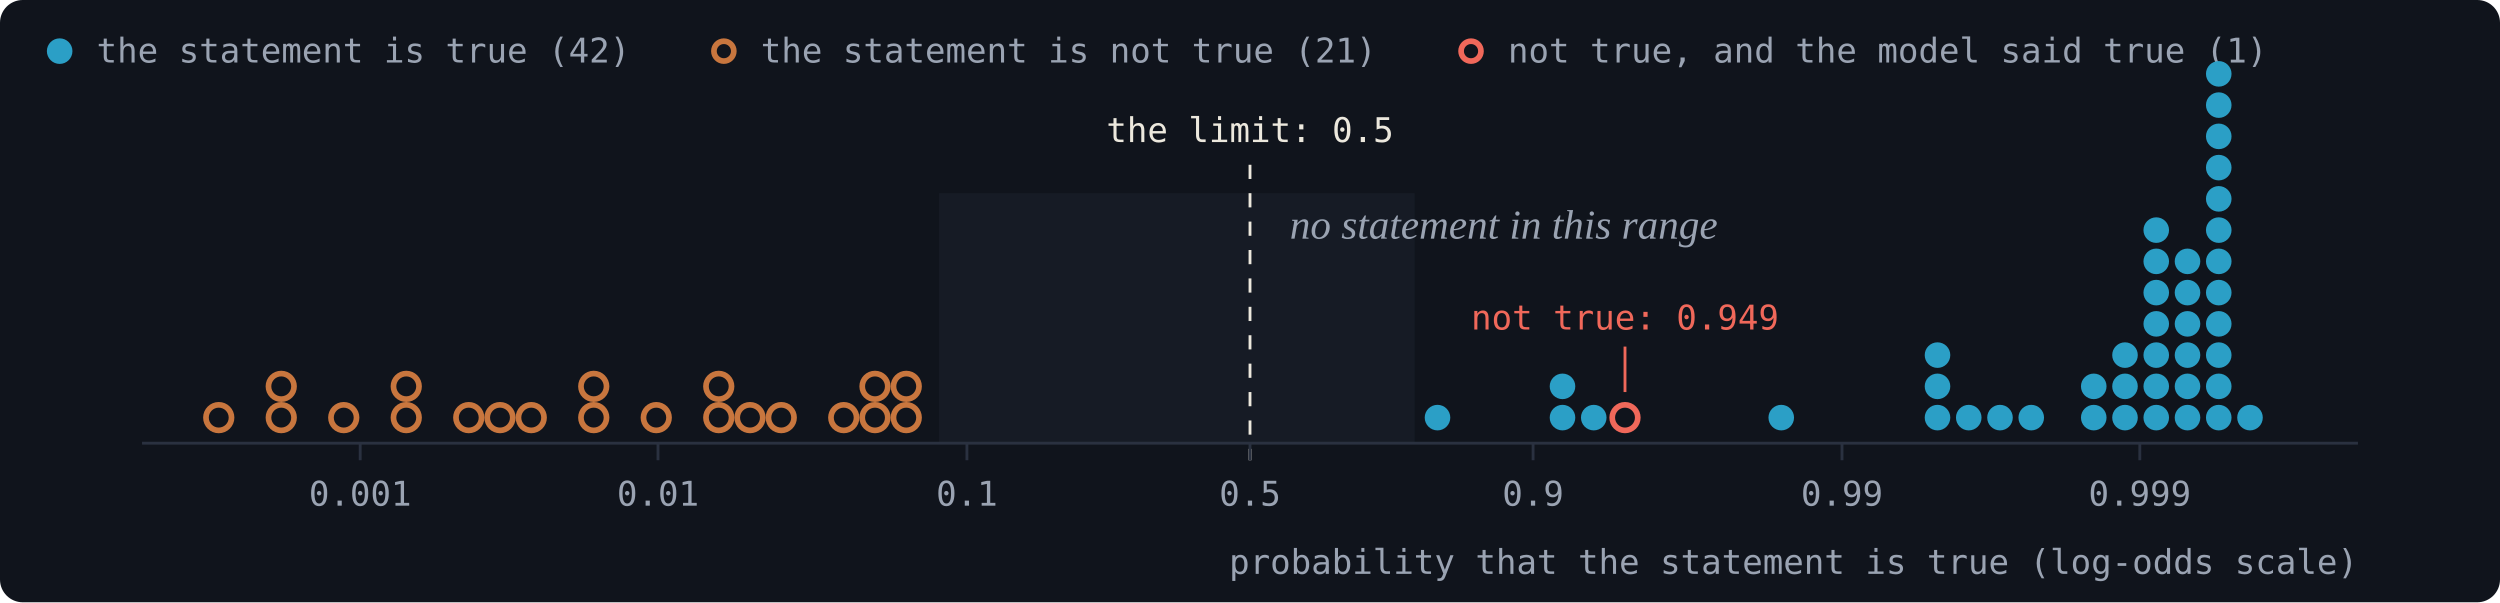
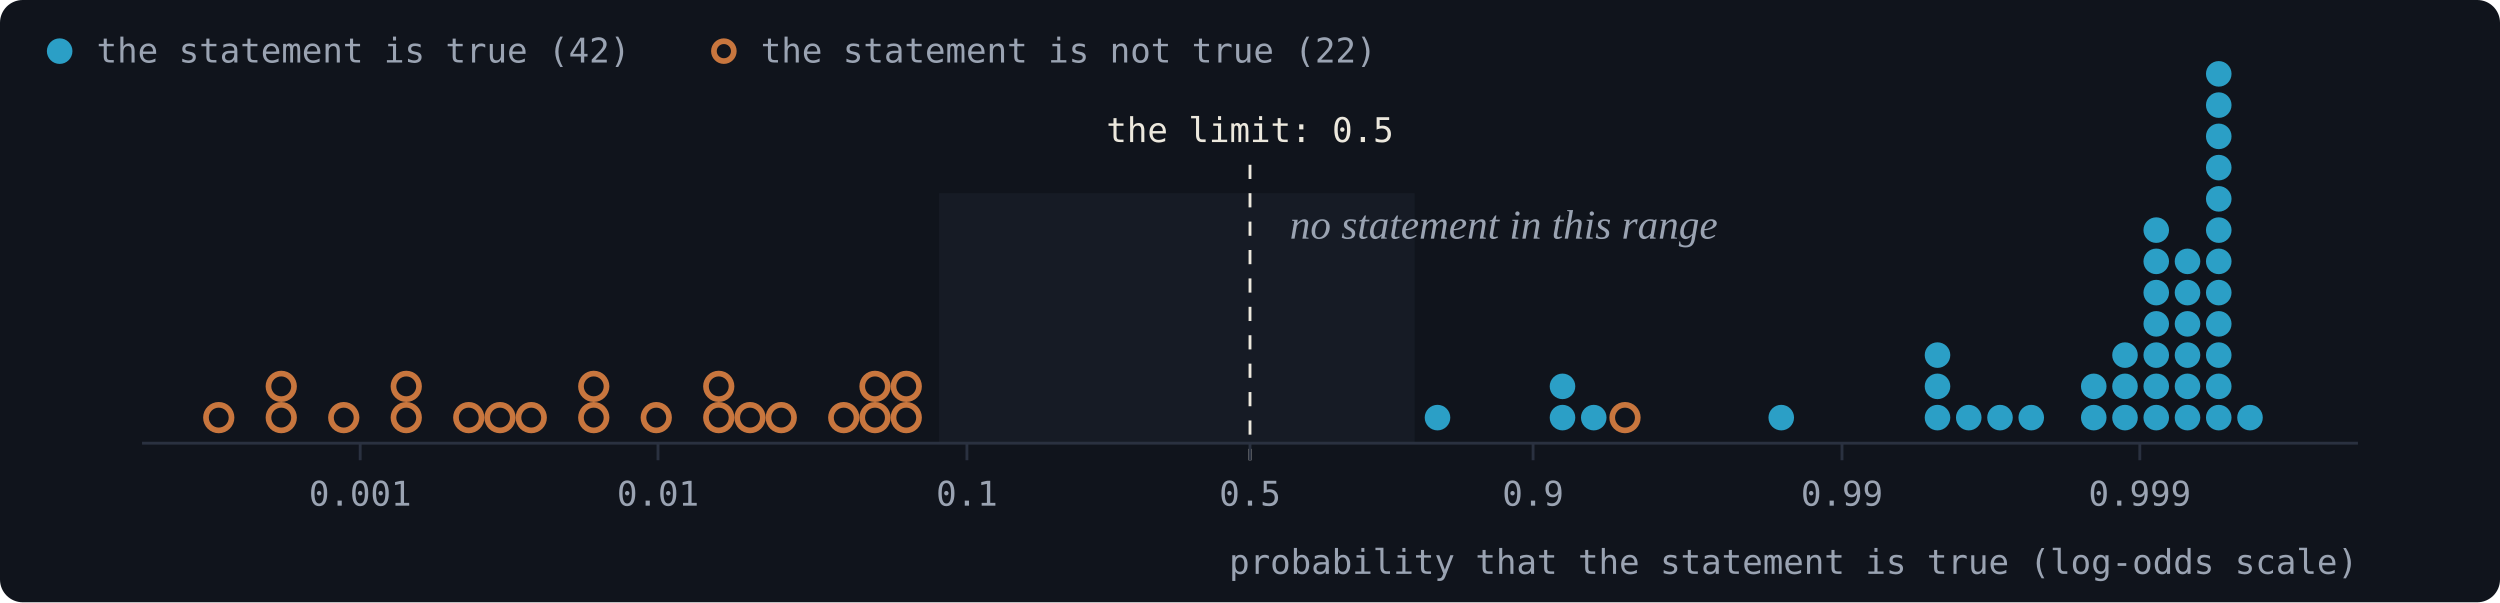
<svg xmlns="http://www.w3.org/2000/svg" viewBox="0 -34 880 212.0" width="880" role="img" aria-label="Twenty-one statements that are not true have probabilities from 0.0003 to 0.0643. Forty-two true statements have probabilities from 0.8238 to 0.9996. One statement that is not true has 0.9489.">
  <style>
text { font-family: ui-monospace, SFMono-Regular, Menlo, Consolas, "DejaVu Sans Mono", monospace; font-size: 12px; fill: #ece8dd; }
text.m { fill: #9aa3b2; } text.s { font-family: Georgia, "Times New Roman", serif; font-style: italic; font-size: 14.5px; } text.h { font-weight: 600; }
.ax { stroke: #2a3140; stroke-width: 1; fill: none; } .ln { fill: none; stroke-width: 2; stroke-linejoin: round; stroke-linecap: round; }
- .sb { stroke: #2B9FC6; } .sr { stroke: #C8763E; } .sg { stroke: #E8C547; } .sm { stroke: #9aa3b2; } .si { stroke: #ece8dd; } .sx { stroke: #F0685A; }
- .fb { fill: #2B9FC6; } .fr { fill: #C8763E; } .fg { fill: #E8C547; } .fx, text.fx { fill: #F0685A; } .fbg, text.fbg { fill: #10141c; } .fp { fill: #161b25; } .fn { fill: none; } .fm { fill: #9aa3b2; }
+ .sb { stroke: #2B9FC6; } .sr { stroke: #C8763E; } .sg { stroke: #E8C547; } .sm { stroke: #9aa3b2; } .si { stroke: #ece8dd; }
+ .fb { fill: #2B9FC6; } .fr { fill: #C8763E; } .fg { fill: #E8C547; } .fbg, text.fbg { fill: #10141c; } .fp { fill: #161b25; } .fn { fill: none; } .fm { fill: #9aa3b2; }
.box { fill: #161b25; stroke: #2a3140; stroke-width: 1.5; } .dash { stroke-dasharray: 5 5; }
text.halo { paint-order: stroke; stroke: #10141c; stroke-width: 4px; stroke-linejoin: round; }
.chip.on rect { stroke: #E8C547; stroke-width: 2.5; }
</style>
  <rect x="0" y="-34" width="880" height="212.0" rx="8" fill="#10141c" />
  <circle cx="21" cy="-16" r="4.5" fill="#2B9FC6" />
  <text x="34" y="-12" class="m">the statement is true (42)</text>
  <circle cx="254.8" cy="-16" r="3.5" fill="#10141c" stroke="#C8763E" stroke-width="2" />
-   <text x="267.8" y="-12" class="m">the statement is not true (21)</text>
-   <circle cx="517.8" cy="-16" r="3.5" fill="#10141c" stroke="#F0685A" stroke-width="2" />
-   <text x="530.8" y="-12" class="m">not true, and the model said true (1)</text>
+   <text x="267.8" y="-12" class="m">the statement is not true (22)</text>
  <rect x="330.568" y="34" width="167.374" height="88" class="fp" />
  <text x="454" y="50" class="s m">no statement in this range</text>
  <line x1="50" x2="830" y1="122" y2="122" class="ax" />
  <line x1="440" x2="440" y1="24" y2="128" class="ax si dash" />
  <text x="440" y="16" text-anchor="middle">the limit: 0.5</text>
  <line x1="126.787" x2="126.787" y1="122" y2="128" class="ax" />
  <text x="126.787" y="144" text-anchor="middle" class="m">0.001</text>
  <line x1="231.617" x2="231.617" y1="122" y2="128" class="ax" />
  <text x="231.617" y="144" text-anchor="middle" class="m">0.01</text>
  <line x1="340.358" x2="340.358" y1="122" y2="128" class="ax" />
  <text x="340.358" y="144" text-anchor="middle" class="m">0.1</text>
  <line x1="440" x2="440" y1="122" y2="128" class="ax" />
  <text x="440" y="144" text-anchor="middle" class="m">0.5</text>
  <line x1="539.642" x2="539.642" y1="122" y2="128" class="ax" />
  <text x="539.642" y="144" text-anchor="middle" class="m">0.9</text>
  <line x1="648.383" x2="648.383" y1="122" y2="128" class="ax" />
  <text x="648.383" y="144" text-anchor="middle" class="m">0.99</text>
  <line x1="753.213" x2="753.213" y1="122" y2="128" class="ax" />
  <text x="753.213" y="144" text-anchor="middle" class="m">0.999</text>
  <text x="830" y="168" text-anchor="end" class="m">probability that the statement is true (log-odds scale)</text>
  <circle cx="77" cy="113" r="4.5" class="fbg sr" stroke-width="2" />
  <circle cx="99" cy="113" r="4.5" class="fbg sr" stroke-width="2" />
  <circle cx="99" cy="102" r="4.5" class="fbg sr" stroke-width="2" />
  <circle cx="121" cy="113" r="4.5" class="fbg sr" stroke-width="2" />
  <circle cx="143" cy="113" r="4.5" class="fbg sr" stroke-width="2" />
  <circle cx="143" cy="102" r="4.5" class="fbg sr" stroke-width="2" />
  <circle cx="165" cy="113" r="4.5" class="fbg sr" stroke-width="2" />
  <circle cx="176" cy="113" r="4.5" class="fbg sr" stroke-width="2" />
  <circle cx="187" cy="113" r="4.5" class="fbg sr" stroke-width="2" />
  <circle cx="209" cy="113" r="4.5" class="fbg sr" stroke-width="2" />
  <circle cx="209" cy="102" r="4.5" class="fbg sr" stroke-width="2" />
  <circle cx="231" cy="113" r="4.5" class="fbg sr" stroke-width="2" />
  <circle cx="253" cy="113" r="4.5" class="fbg sr" stroke-width="2" />
  <circle cx="253" cy="102" r="4.5" class="fbg sr" stroke-width="2" />
  <circle cx="264" cy="113" r="4.5" class="fbg sr" stroke-width="2" />
  <circle cx="275" cy="113" r="4.5" class="fbg sr" stroke-width="2" />
  <circle cx="297" cy="113" r="4.5" class="fbg sr" stroke-width="2" />
  <circle cx="308" cy="113" r="4.5" class="fbg sr" stroke-width="2" />
  <circle cx="308" cy="102" r="4.5" class="fbg sr" stroke-width="2" />
  <circle cx="319" cy="113" r="4.5" class="fbg sr" stroke-width="2" />
  <circle cx="319" cy="102" r="4.5" class="fbg sr" stroke-width="2" />
-   <circle cx="572" cy="113" r="4.5" class="fbg sx" stroke-width="2" />
-   <line x1="572" x2="572" y1="104" y2="88" class="ax sx" />
-   <text x="572" y="82" text-anchor="middle" class="fx halo">not true: 0.949</text>
+   <circle cx="572" cy="113" r="4.5" class="fbg sr" stroke-width="2" />
  <circle cx="506" cy="113" r="4.5" class="fb" stroke-width="0" />
  <circle cx="550" cy="113" r="4.5" class="fb" stroke-width="0" />
  <circle cx="550" cy="102" r="4.5" class="fb" stroke-width="0" />
  <circle cx="561" cy="113" r="4.5" class="fb" stroke-width="0" />
  <circle cx="627" cy="113" r="4.5" class="fb" stroke-width="0" />
  <circle cx="682" cy="113" r="4.5" class="fb" stroke-width="0" />
  <circle cx="682" cy="102" r="4.5" class="fb" stroke-width="0" />
  <circle cx="682" cy="91" r="4.5" class="fb" stroke-width="0" />
  <circle cx="693" cy="113" r="4.5" class="fb" stroke-width="0" />
  <circle cx="704" cy="113" r="4.5" class="fb" stroke-width="0" />
  <circle cx="715" cy="113" r="4.5" class="fb" stroke-width="0" />
  <circle cx="737" cy="113" r="4.5" class="fb" stroke-width="0" />
  <circle cx="737" cy="102" r="4.5" class="fb" stroke-width="0" />
  <circle cx="748" cy="113" r="4.5" class="fb" stroke-width="0" />
  <circle cx="748" cy="102" r="4.5" class="fb" stroke-width="0" />
  <circle cx="748" cy="91" r="4.5" class="fb" stroke-width="0" />
  <circle cx="759" cy="113" r="4.5" class="fb" stroke-width="0" />
  <circle cx="759" cy="102" r="4.5" class="fb" stroke-width="0" />
  <circle cx="759" cy="91" r="4.5" class="fb" stroke-width="0" />
  <circle cx="759" cy="80" r="4.5" class="fb" stroke-width="0" />
  <circle cx="759" cy="69" r="4.5" class="fb" stroke-width="0" />
  <circle cx="759" cy="58" r="4.5" class="fb" stroke-width="0" />
  <circle cx="759" cy="47" r="4.5" class="fb" stroke-width="0" />
  <circle cx="770" cy="113" r="4.5" class="fb" stroke-width="0" />
  <circle cx="770" cy="102" r="4.5" class="fb" stroke-width="0" />
  <circle cx="770" cy="91" r="4.5" class="fb" stroke-width="0" />
  <circle cx="770" cy="80" r="4.5" class="fb" stroke-width="0" />
  <circle cx="770" cy="69" r="4.5" class="fb" stroke-width="0" />
  <circle cx="770" cy="58" r="4.5" class="fb" stroke-width="0" />
  <circle cx="781" cy="113" r="4.5" class="fb" stroke-width="0" />
  <circle cx="781" cy="102" r="4.5" class="fb" stroke-width="0" />
  <circle cx="781" cy="91" r="4.5" class="fb" stroke-width="0" />
  <circle cx="781" cy="80" r="4.5" class="fb" stroke-width="0" />
  <circle cx="781" cy="69" r="4.5" class="fb" stroke-width="0" />
  <circle cx="781" cy="58" r="4.5" class="fb" stroke-width="0" />
  <circle cx="781" cy="47" r="4.5" class="fb" stroke-width="0" />
  <circle cx="781" cy="36" r="4.5" class="fb" stroke-width="0" />
  <circle cx="781" cy="25" r="4.5" class="fb" stroke-width="0" />
  <circle cx="781" cy="14" r="4.5" class="fb" stroke-width="0" />
  <circle cx="781" cy="3" r="4.5" class="fb" stroke-width="0" />
  <circle cx="781" cy="-8" r="4.5" class="fb" stroke-width="0" />
  <circle cx="792" cy="113" r="4.5" class="fb" stroke-width="0" />
</svg>
